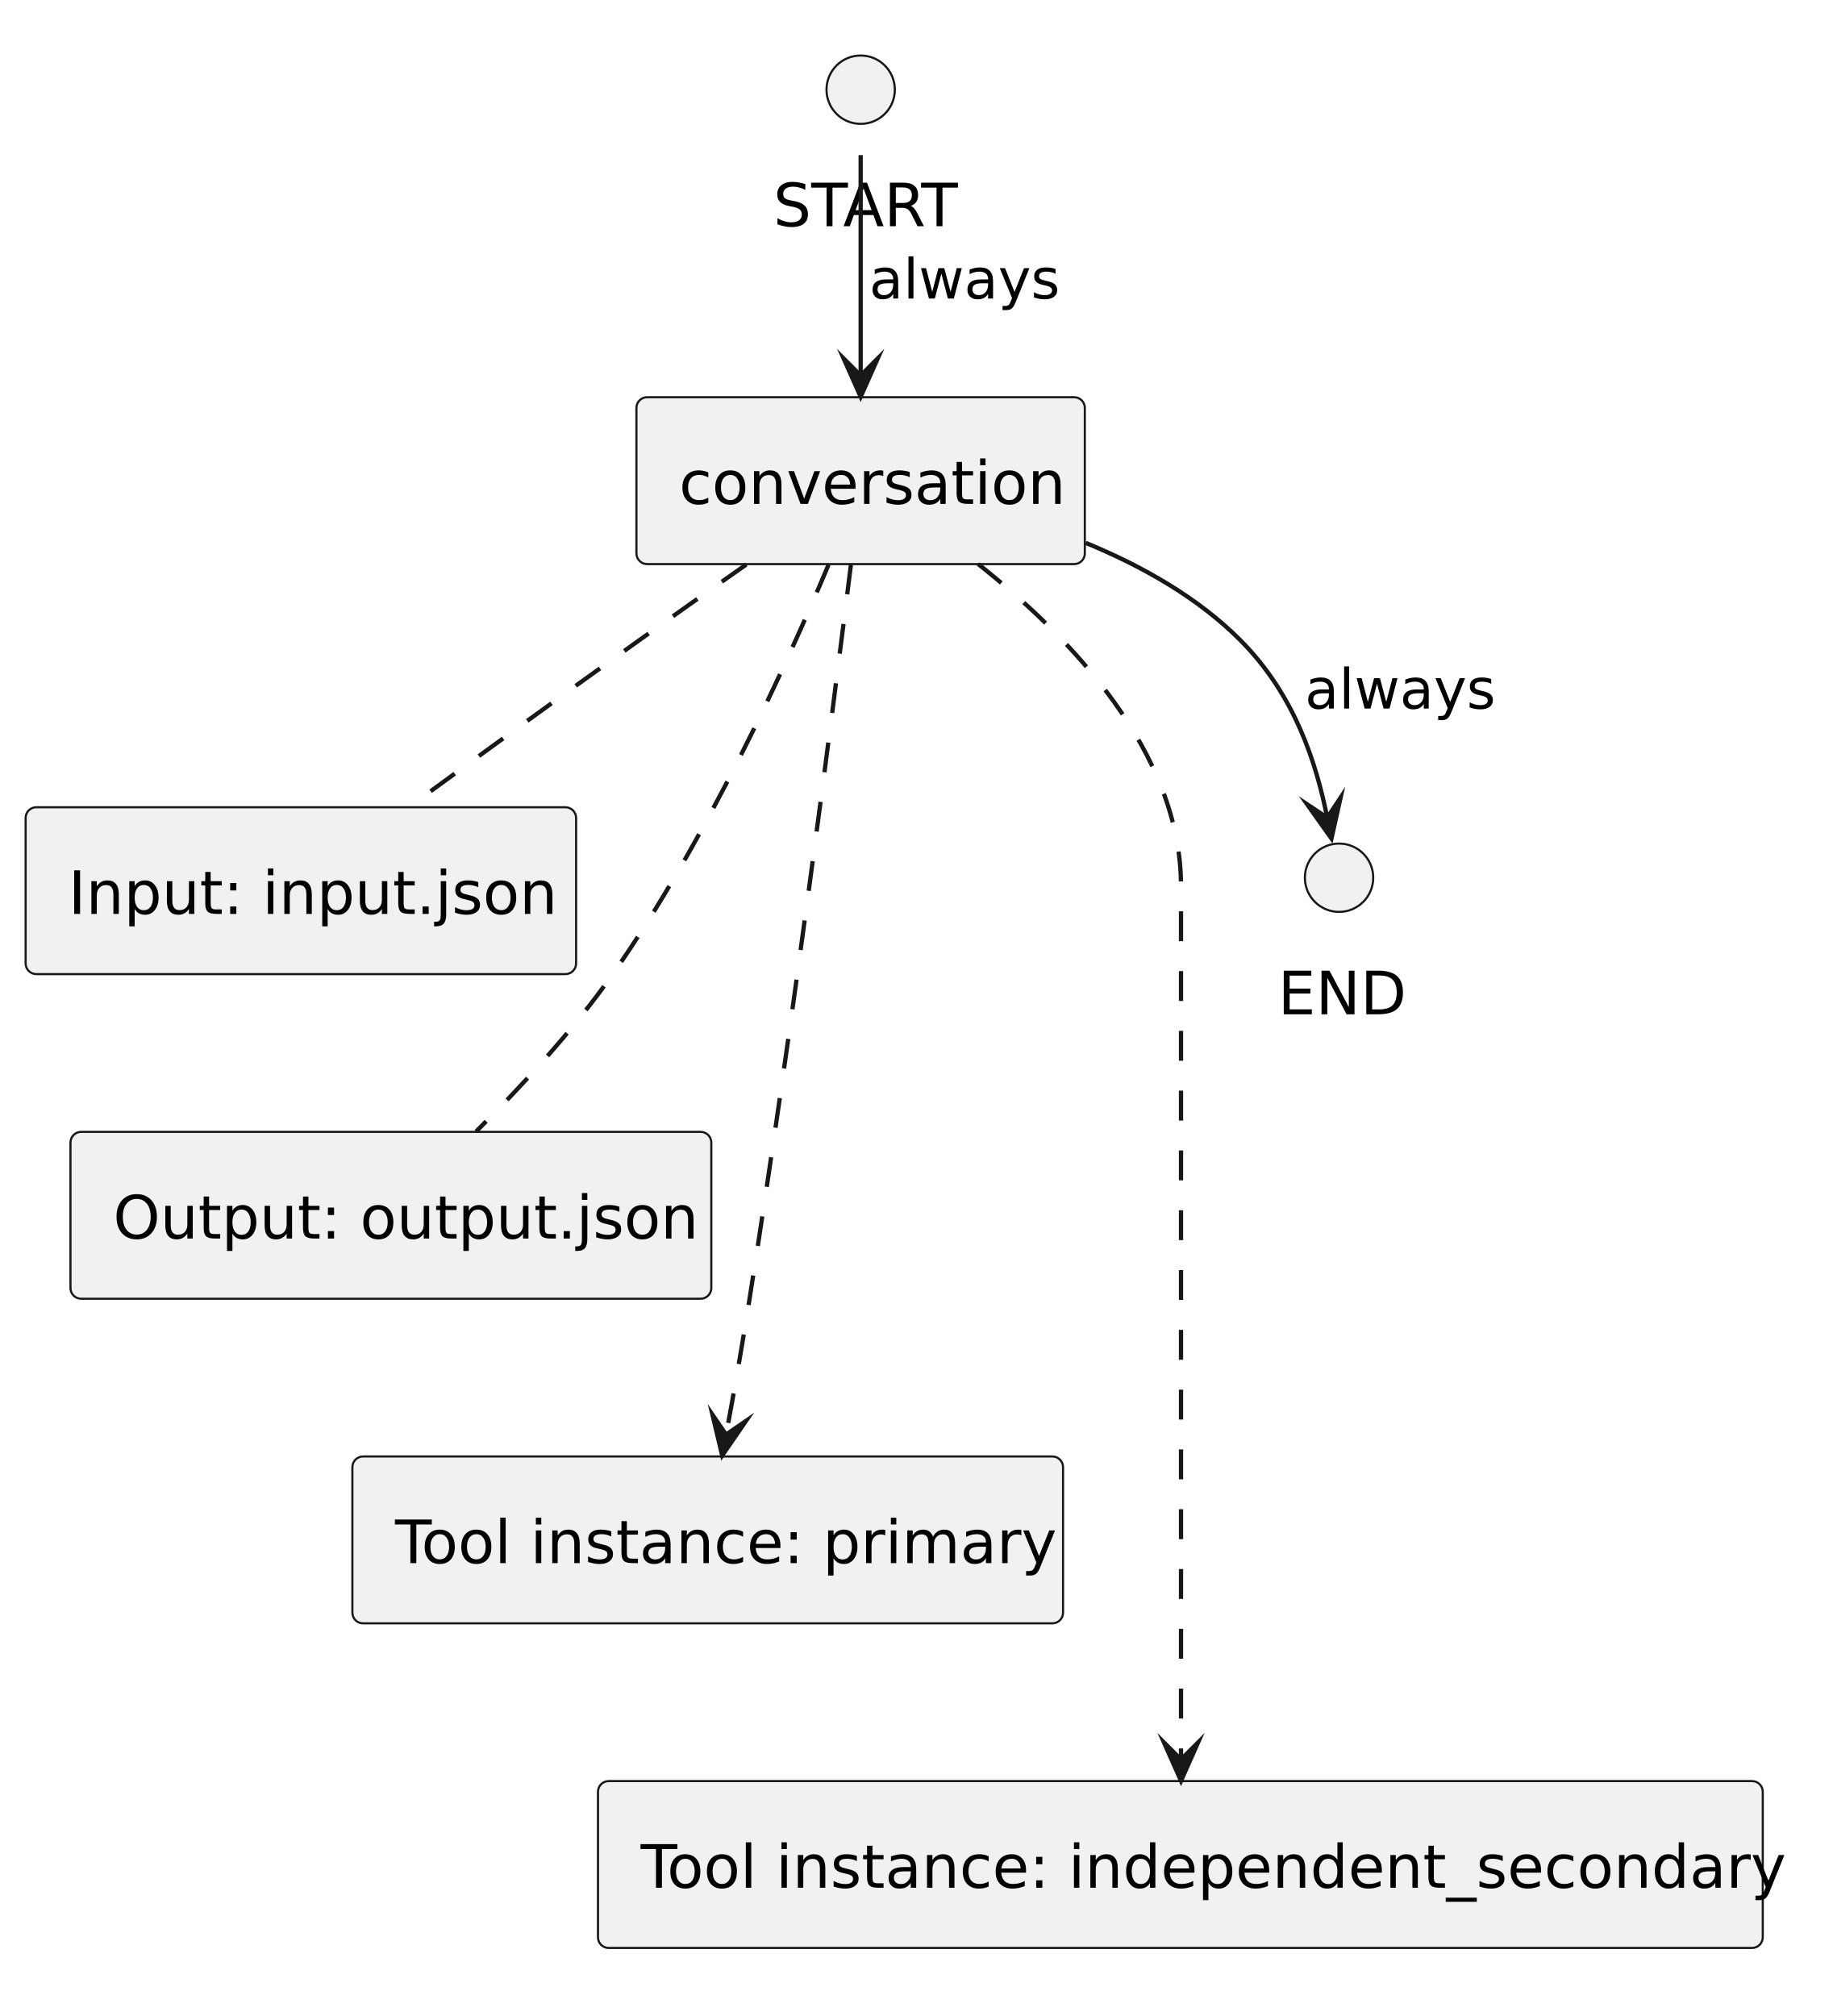
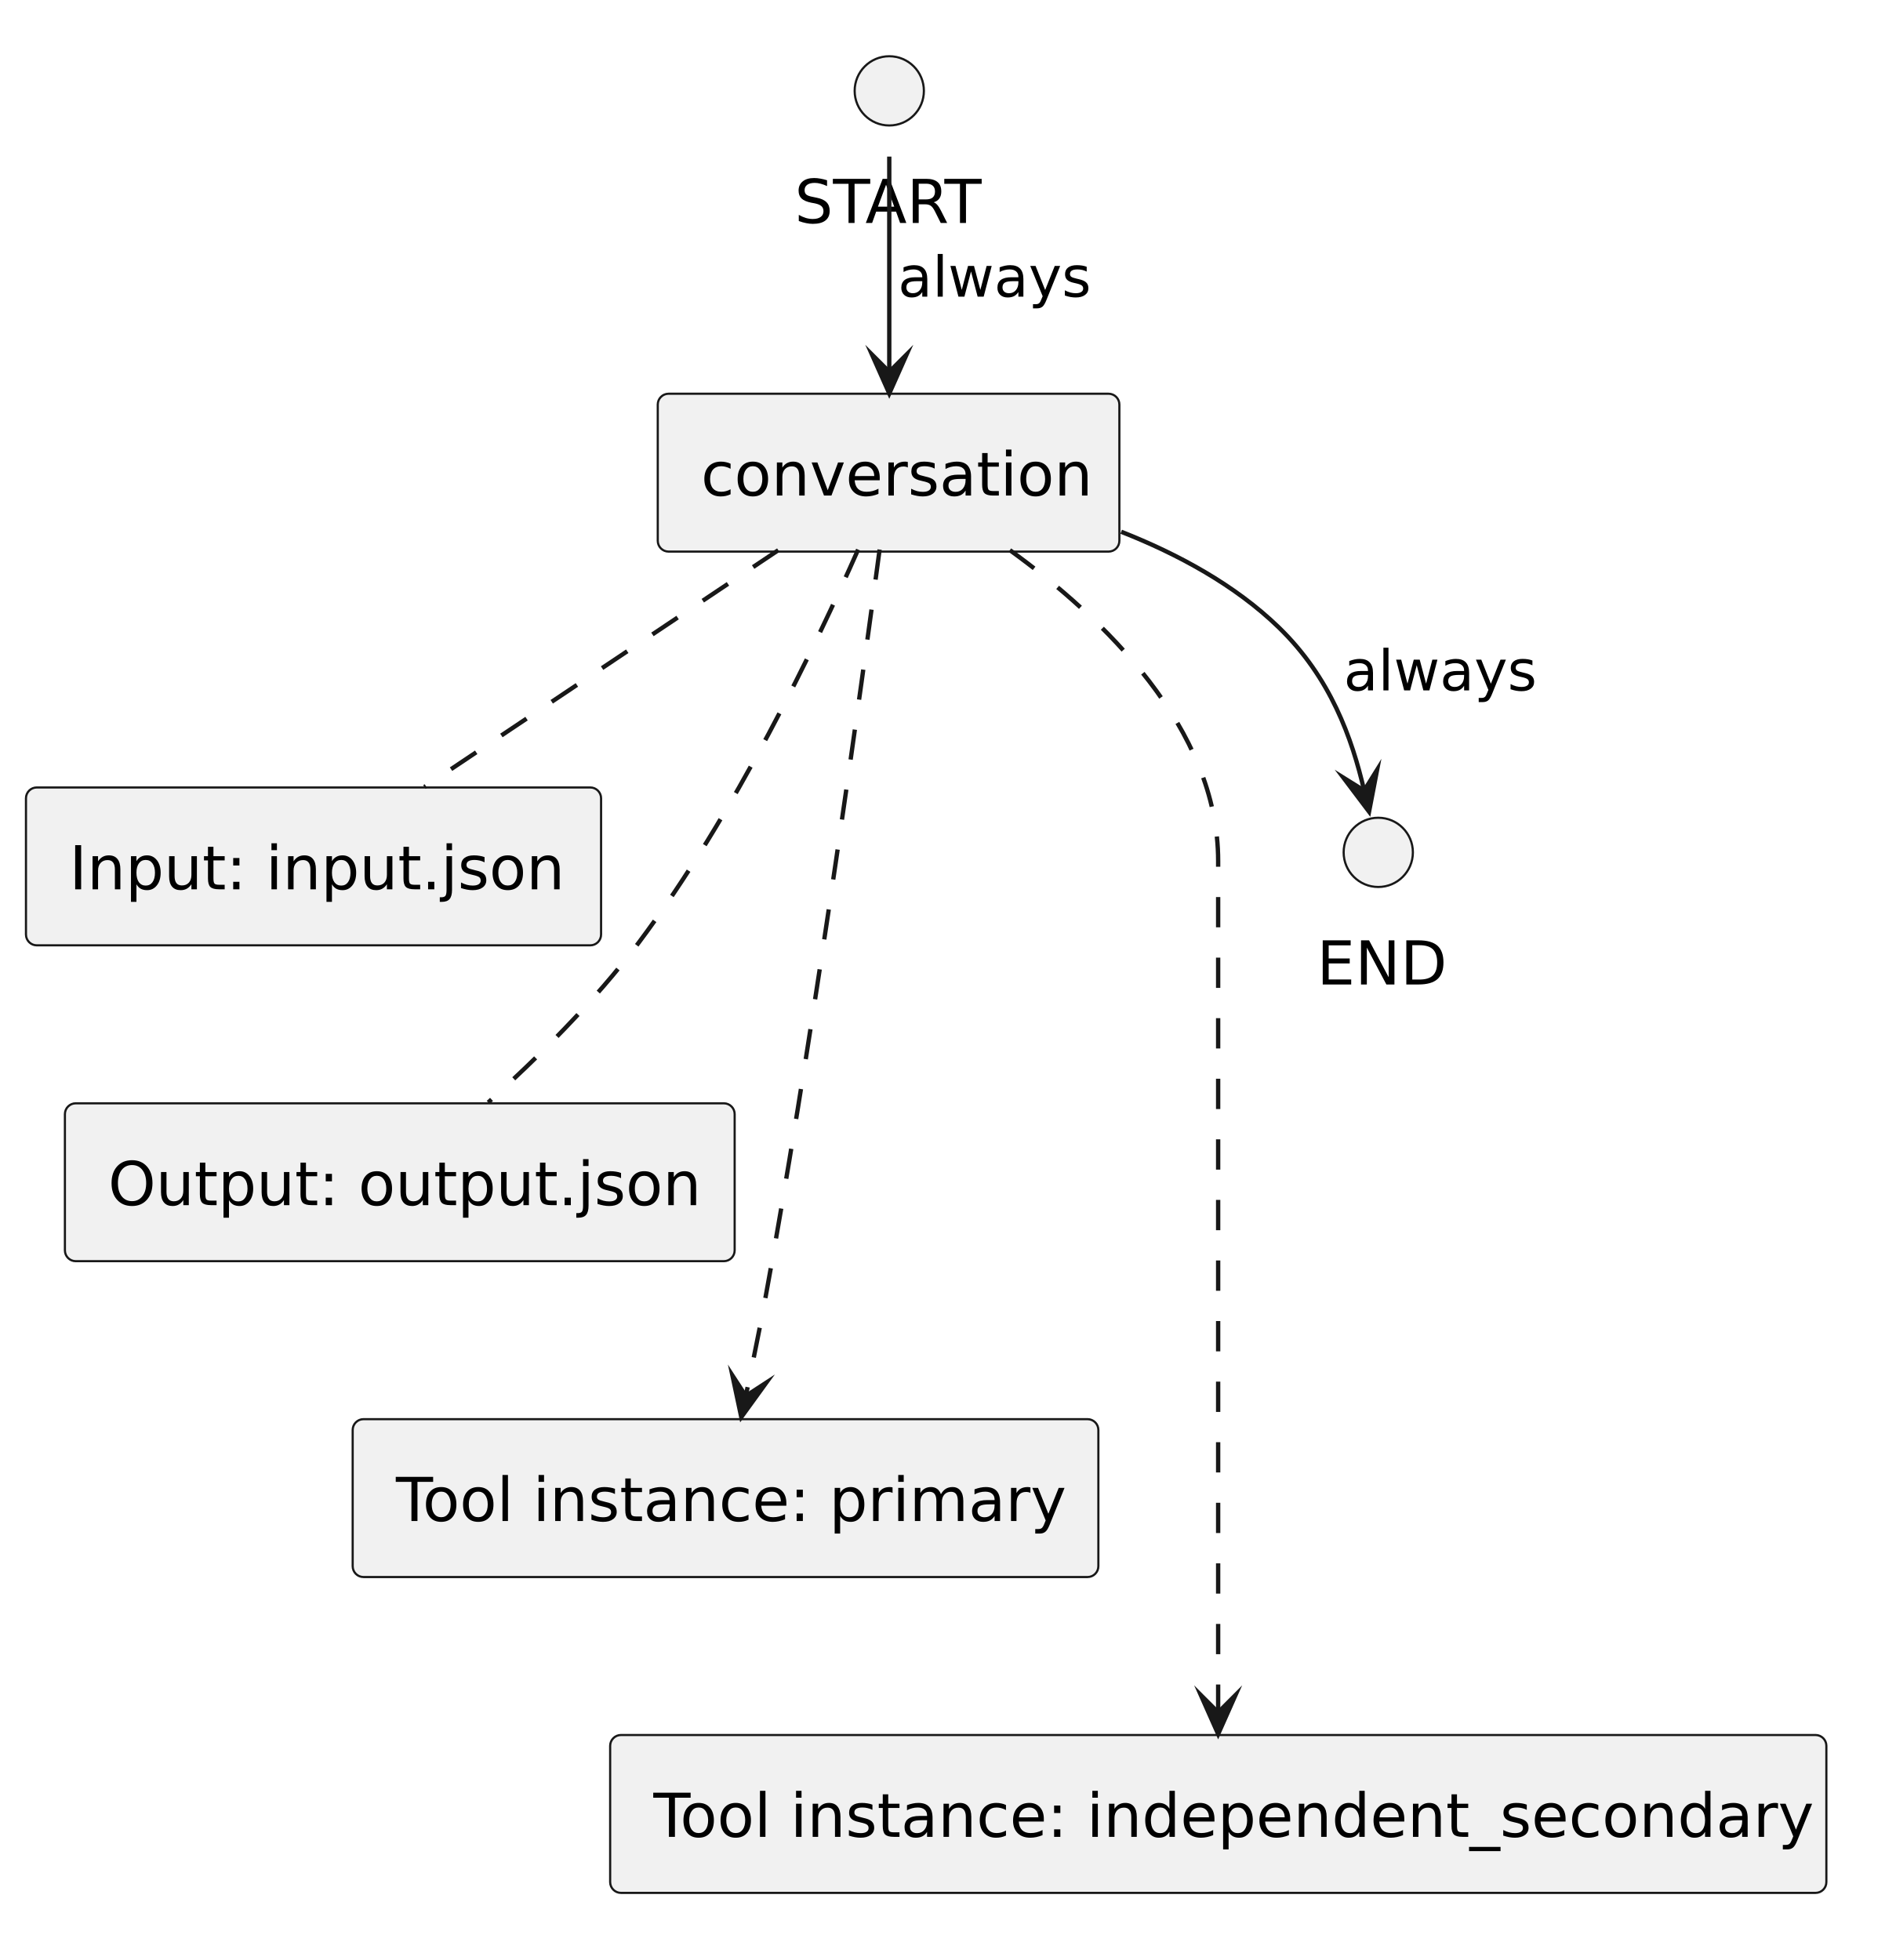
- <svg xmlns="http://www.w3.org/2000/svg" xmlns:xlink="http://www.w3.org/1999/xlink" version="1.1" data-diagram-type="DESCRIPTION" style="width:429px;height:472px;background:#FFFFFF;" width="429px" height="472px" viewBox="0 0 429 472" zoomAndPan="magnify" preserveAspectRatio="none" contentStyleType="text/css">
+ <svg xmlns="http://www.w3.org/2000/svg" xmlns:xlink="http://www.w3.org/1999/xlink" version="1.1" data-diagram-type="DESCRIPTION" style="width:438px;height:453px;background:#FFFFFF;" width="438px" height="453px" viewBox="0 0 438 453" zoomAndPan="magnify" preserveAspectRatio="none" contentStyleType="text/css">
  <defs />
  <g font-family="DejaVu Sans, Liberation Sans, Arial, sans-serif" lengthAdjust="spacing">
    <g class="entity" data-qualified-name="n0" id="ent0001" data-source-line="5">
      <a target="_top" href="//github.com/gorban/api-agent/blob/_____switch_branch_____/tests/integration/fixtures/tool_instances/independent/conversation.md.html" xlink:href="//github.com/gorban/api-agent/blob/_____switch_branch_____/tests/integration/fixtures/tool_instances/independent/conversation.md.html" xlink:type="simple" xlink:actuate="onRequest" xlink:show="new" title="//github.com/gorban/api-agent/blob/_____switch_branch_____/tests/integration/fixtures/tool_instances/independent/conversation.md.html" xlink:title="//github.com/gorban/api-agent/blob/_____switch_branch_____/tests/integration/fixtures/tool_instances/independent/conversation.md.html">
-         <rect x="149" y="93" width="104.98" height="39.068" fill="#F1F1F1" style="stroke:#181818;stroke-width:0.5;" rx="2.5" ry="2.5" />
-         <text x="159" y="117.966" fill="#000" font-size="14" textLength="84.98">conversation</text>
+         <rect x="152" y="91" width="106.673" height="36.488" fill="#F1F1F1" style="stroke:#181818;stroke-width:0.5;" rx="2.5" ry="2.5" />
+         <text x="162" y="114.535" fill="#000" font-size="14" textLength="86.673">conversation</text>
      </a>
    </g>
    <g class="entity" data-qualified-name="ref0" id="ent0002" data-source-line="6">
      <a target="_top" href="//github.com/gorban/api-agent/blob/_____switch_branch_____/tests/integration/fixtures/tool_instances/input.json" xlink:href="//github.com/gorban/api-agent/blob/_____switch_branch_____/tests/integration/fixtures/tool_instances/input.json" xlink:type="simple" xlink:actuate="onRequest" xlink:show="new" title="//github.com/gorban/api-agent/blob/_____switch_branch_____/tests/integration/fixtures/tool_instances/input.json" xlink:title="//github.com/gorban/api-agent/blob/_____switch_branch_____/tests/integration/fixtures/tool_instances/input.json">
-         <rect x="6" y="189" width="128.878" height="39.068" fill="#F1F1F1" style="stroke:#181818;stroke-width:0.5;" rx="2.5" ry="2.5" />
-         <text x="16" y="213.966" fill="#000" font-size="14" textLength="108.878">Input: input.json</text>
+         <rect x="6" y="182" width="132.902" height="36.488" fill="#F1F1F1" style="stroke:#181818;stroke-width:0.5;" rx="2.5" ry="2.5" />
+         <text x="16" y="205.535" fill="#000" font-size="14" textLength="112.902">Input: input.json</text>
      </a>
    </g>
    <g class="entity" data-qualified-name="ref1" id="ent0004" data-source-line="8">
      <a target="_top" href="//github.com/gorban/api-agent/blob/_____switch_branch_____/tests/integration/fixtures/tool_instances/output.json" xlink:href="//github.com/gorban/api-agent/blob/_____switch_branch_____/tests/integration/fixtures/tool_instances/output.json" xlink:type="simple" xlink:actuate="onRequest" xlink:show="new" title="//github.com/gorban/api-agent/blob/_____switch_branch_____/tests/integration/fixtures/tool_instances/output.json" xlink:title="//github.com/gorban/api-agent/blob/_____switch_branch_____/tests/integration/fixtures/tool_instances/output.json">
-         <rect x="16.5" y="265" width="150.032" height="39.068" fill="#F1F1F1" style="stroke:#181818;stroke-width:0.5;" rx="2.5" ry="2.5" />
-         <text x="26.5" y="289.966" fill="#000" font-size="14" textLength="130.032">Output: output.json</text>
+         <rect x="15" y="255" width="154.771" height="36.488" fill="#F1F1F1" style="stroke:#181818;stroke-width:0.5;" rx="2.5" ry="2.5" />
+         <text x="25" y="278.535" fill="#000" font-size="14" textLength="134.771">Output: output.json</text>
      </a>
    </g>
    <g class="entity" data-qualified-name="toolbinding0" id="ent0007" data-source-line="11">
      <a target="_top" href="//github.com/gorban/api-agent/blob/_____switch_branch_____/tests/integration/fixtures/tool_instances/independent/conversation.md.html#workflow-tool-node-conversation-primary" xlink:href="//github.com/gorban/api-agent/blob/_____switch_branch_____/tests/integration/fixtures/tool_instances/independent/conversation.md.html#workflow-tool-node-conversation-primary" xlink:type="simple" xlink:actuate="onRequest" xlink:show="new" title="//github.com/gorban/api-agent/blob/_____switch_branch_____/tests/integration/fixtures/tool_instances/independent/conversation.md.html#workflow-tool-node-conversation-primary" xlink:title="//github.com/gorban/api-agent/blob/_____switch_branch_____/tests/integration/fixtures/tool_instances/independent/conversation.md.html#workflow-tool-node-conversation-primary">
-         <rect x="82.5" y="341" width="166.383" height="39.068" fill="#F1F1F1" style="stroke:#181818;stroke-width:0.5;" rx="2.5" ry="2.5" />
-         <text x="92.5" y="365.966" fill="#000" font-size="14" textLength="146.383">Tool instance: primary</text>
+         <rect x="81.5" y="328" width="172.318" height="36.488" fill="#F1F1F1" style="stroke:#181818;stroke-width:0.5;" rx="2.5" ry="2.5" />
+         <text x="91.5" y="351.535" fill="#000" font-size="14" textLength="152.318">Tool instance: primary</text>
      </a>
    </g>
    <g class="entity" data-qualified-name="toolbinding1" id="ent0009" data-source-line="13">
      <a target="_top" href="//github.com/gorban/api-agent/blob/_____switch_branch_____/tests/integration/fixtures/tool_instances/independent/conversation.md.html#workflow-tool-node-conversation-secondary" xlink:href="//github.com/gorban/api-agent/blob/_____switch_branch_____/tests/integration/fixtures/tool_instances/independent/conversation.md.html#workflow-tool-node-conversation-secondary" xlink:type="simple" xlink:actuate="onRequest" xlink:show="new" title="//github.com/gorban/api-agent/blob/_____switch_branch_____/tests/integration/fixtures/tool_instances/independent/conversation.md.html#workflow-tool-node-conversation-secondary" xlink:title="//github.com/gorban/api-agent/blob/_____switch_branch_____/tests/integration/fixtures/tool_instances/independent/conversation.md.html#workflow-tool-node-conversation-secondary">
-         <rect x="140" y="417" width="272.699" height="39.068" fill="#F1F1F1" style="stroke:#181818;stroke-width:0.5;" rx="2.5" ry="2.5" />
-         <text x="150" y="441.966" fill="#000" font-size="14" textLength="252.699">Tool instance: independent_secondary</text>
+         <rect x="141" y="401" width="281.051" height="36.488" fill="#F1F1F1" style="stroke:#181818;stroke-width:0.5;" rx="2.5" ry="2.5" />
+         <text x="151" y="424.535" fill="#000" font-size="14" textLength="261.051">Tool instance: independent_secondary</text>
      </a>
    </g>
    <g class="entity" data-qualified-name="start" id="ent0011" data-source-line="15">
-       <ellipse cx="201.5" cy="21" rx="8" ry="8" fill="#F1F1F1" style="stroke:#181818;stroke-width:0.5;" />
-       <text x="181.046" y="52.966" fill="#000" font-size="14" textLength="40.908">START</text>
+       <ellipse cx="205.5" cy="21" rx="8" ry="8" fill="#F1F1F1" style="stroke:#181818;stroke-width:0.5;" />
+       <text x="183.622" y="51.535" fill="#000" font-size="14" textLength="43.757">START</text>
    </g>
    <g class="entity" data-qualified-name="end" id="ent0013" data-source-line="17">
-       <ellipse cx="313.5" cy="205.5" rx="8" ry="8" fill="#F1F1F1" style="stroke:#181818;stroke-width:0.5;" />
-       <text x="299.178" y="237.466" fill="#000" font-size="14" textLength="28.644">END</text>
+       <ellipse cx="318.5" cy="197" rx="8" ry="8" fill="#F1F1F1" style="stroke:#181818;stroke-width:0.5;" />
+       <text x="304.292" y="227.535" fill="#000" font-size="14" textLength="28.417">END</text>
    </g>
    <g class="link" data-entity-1="ent0001" data-entity-2="ent0002" id="lnk3" data-link-type="association">
-       <path d="M174.717,132.169 C166.596,137.864 157.666,144.163 149.5,150 C131.559,162.824 111.468,177.451 96.036,188.744" style="stroke:#181818;stroke-width:1;stroke-dasharray:7,7;" fill="none" />
+       <path d="M179.856,127.16 C156.305,142.92 121.591,166.149 98.065,181.893" style="stroke:#181818;stroke-width:1;stroke-dasharray:7,7;" fill="none" />
    </g>
    <g class="link" data-entity-1="ent0001" data-entity-2="ent0004" id="lnk5" data-link-type="association">
-       <path d="M193.965,132.252 C184.109,155.709 165.484,196.604 143.5,228 C134.185,241.304 121.817,254.636 111.48,264.897" style="stroke:#181818;stroke-width:1;stroke-dasharray:7,7;" fill="none" />
+       <path d="M198.301,127.026 C188.533,149.131 169.725,188.379 147.5,218 C137.381,231.487 123.899,244.779 112.816,254.801" style="stroke:#181818;stroke-width:1;stroke-dasharray:7,7;" fill="none" />
    </g>
    <g class="link" data-entity-1="ent0001" data-entity-2="ent0007" id="lnk8" data-link-type="dependency">
-       <polygon points="169.078,340.78,174.659,332.665,169.994,335.865,166.794,331.2,169.078,340.78" fill="#181818" style="stroke:#181818;stroke-width:1;stroke-linejoin:miter;stroke-miterlimit:10;" />
-       <path d="M199.217,132.196 C194.984,166.372 185.44,241.194 175.5,304 C173.556,316.281 171.996,325.121 169.994,335.865" style="stroke:#181818;stroke-width:1;stroke-dasharray:7,7;" fill="none" />
+       <polygon points="171.302,327.535,177.08,319.559,172.338,322.643,169.254,317.901,171.302,327.535" fill="#181818" style="stroke:#181818;stroke-width:1;stroke-linejoin:miter;stroke-miterlimit:10;" />
+       <path d="M203.267,127.017 C198.983,159.15 189.092,230.926 178.5,291 C176.34,303.249 174.574,312.091 172.338,322.643" style="stroke:#181818;stroke-width:1;stroke-dasharray:7,7;" fill="none" />
    </g>
    <g class="link" data-entity-1="ent0001" data-entity-2="ent0009" id="lnk10" data-link-type="dependency">
-       <polygon points="276.5,416.949,280.5,407.949,276.5,411.949,272.5,407.949,276.5,416.949" fill="#181818" style="stroke:#181818;stroke-width:1;stroke-linejoin:miter;stroke-miterlimit:10;" />
-       <path d="M229.001,132.058 C250.406,148.936 276.5,175.975 276.5,207.5 C276.5,207.5 276.5,207.5 276.5,361.5 C276.5,380.385 276.5,396.982 276.5,411.949" style="stroke:#181818;stroke-width:1;stroke-dasharray:7,7;" fill="none" />
+       <polygon points="281.5,400.784,285.5,391.784,281.5,395.784,277.5,391.784,281.5,400.784" fill="#181818" style="stroke:#181818;stroke-width:1;stroke-linejoin:miter;stroke-miterlimit:10;" />
+       <path d="M233.368,127.151 C255.058,142.868 281.5,168.319 281.5,199 C281.5,199 281.5,199 281.5,347 C281.5,365.366 281.5,381.405 281.5,395.784" style="stroke:#181818;stroke-width:1;stroke-dasharray:7,7;" fill="none" />
    </g>
    <g class="link" data-entity-1="ent0011" data-entity-2="ent0001" id="lnk12" data-link-type="dependency">
-       <polygon points="201.5,92.914,205.5,83.914,201.5,87.914,197.5,83.914,201.5,92.914" fill="#181818" style="stroke:#181818;stroke-width:1;stroke-linejoin:miter;stroke-miterlimit:10;" />
-       <path d="M201.5,36.308 C201.5,50.688 201.5,70.711 201.5,87.914" style="stroke:#181818;stroke-width:1;" fill="none" />
-       <text x="203.5" y="69.897" fill="#000" font-size="13" textLength="41.015">always</text>
+       <polygon points="205.5,90.945,209.5,81.945,205.5,85.945,201.5,81.945,205.5,90.945" fill="#181818" style="stroke:#181818;stroke-width:1;stroke-linejoin:miter;stroke-miterlimit:10;" />
+       <path d="M205.5,36.194 C205.5,50.265 205.5,69.557 205.5,85.945" style="stroke:#181818;stroke-width:1;" fill="none" />
+       <text x="207.5" y="68.568" fill="#000" font-size="13" textLength="41.552">always</text>
    </g>
    <g class="link" data-entity-1="ent0001" data-entity-2="ent0013" id="lnk14" data-link-type="dependency">
-       <polygon points="311.723,196.335,313.863,186.722,310.733,191.434,306.021,188.305,311.723,196.335" fill="#181818" style="stroke:#181818;stroke-width:1;stroke-linejoin:miter;stroke-miterlimit:10;" />
-       <path d="M254.203,127.106 C267.337,132.508 280.506,139.919 290.5,150 C303.217,162.828 308.158,178.681 310.733,191.434" style="stroke:#181818;stroke-width:1;" fill="none" />
-       <text x="305.5" y="165.897" fill="#000" font-size="13" textLength="41.015">always</text>
+       <polygon points="316.374,187.595,318.232,177.923,315.242,182.725,310.44,179.735,316.374,187.595" fill="#181818" style="stroke:#181818;stroke-width:1;stroke-linejoin:miter;stroke-miterlimit:10;" />
+       <path d="M259.091,122.898 C272.218,128.065 285.385,135.202 295.5,145 C307.503,156.628 312.434,170.649 315.242,182.725" style="stroke:#181818;stroke-width:1;" fill="none" />
+       <text x="310.5" y="159.568" fill="#000" font-size="13" textLength="41.552">always</text>
    </g>
  </g>
</svg>
